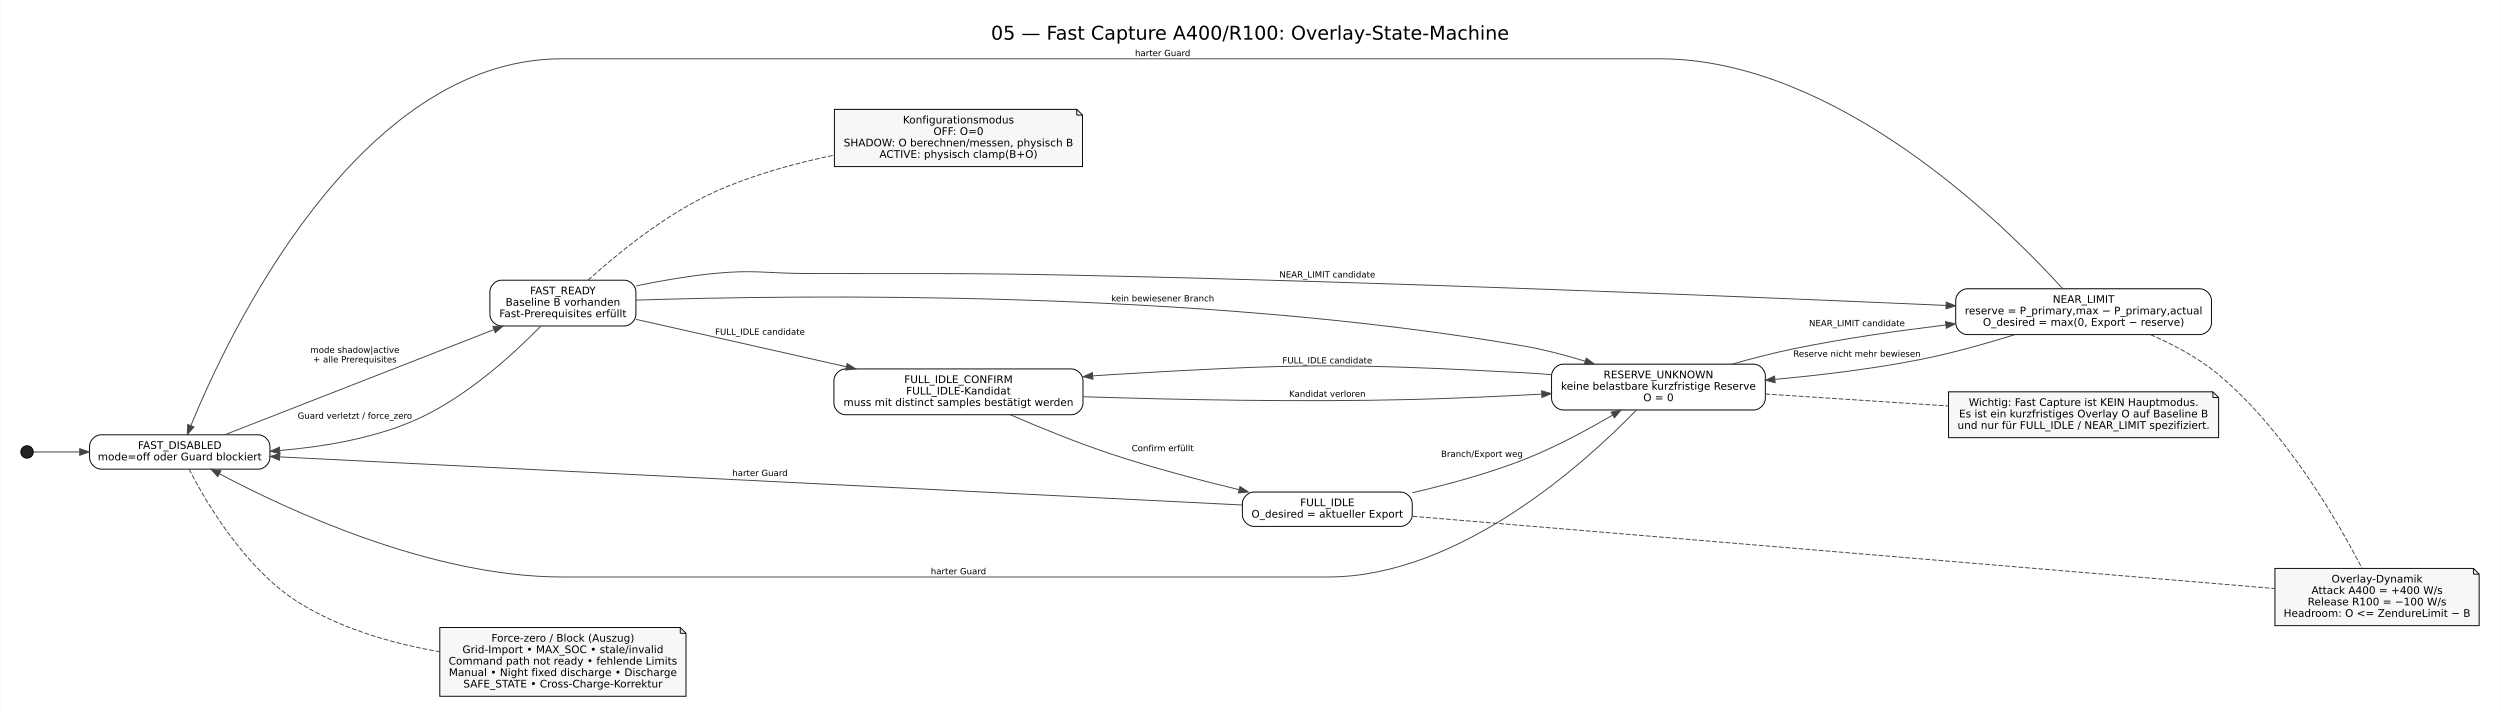
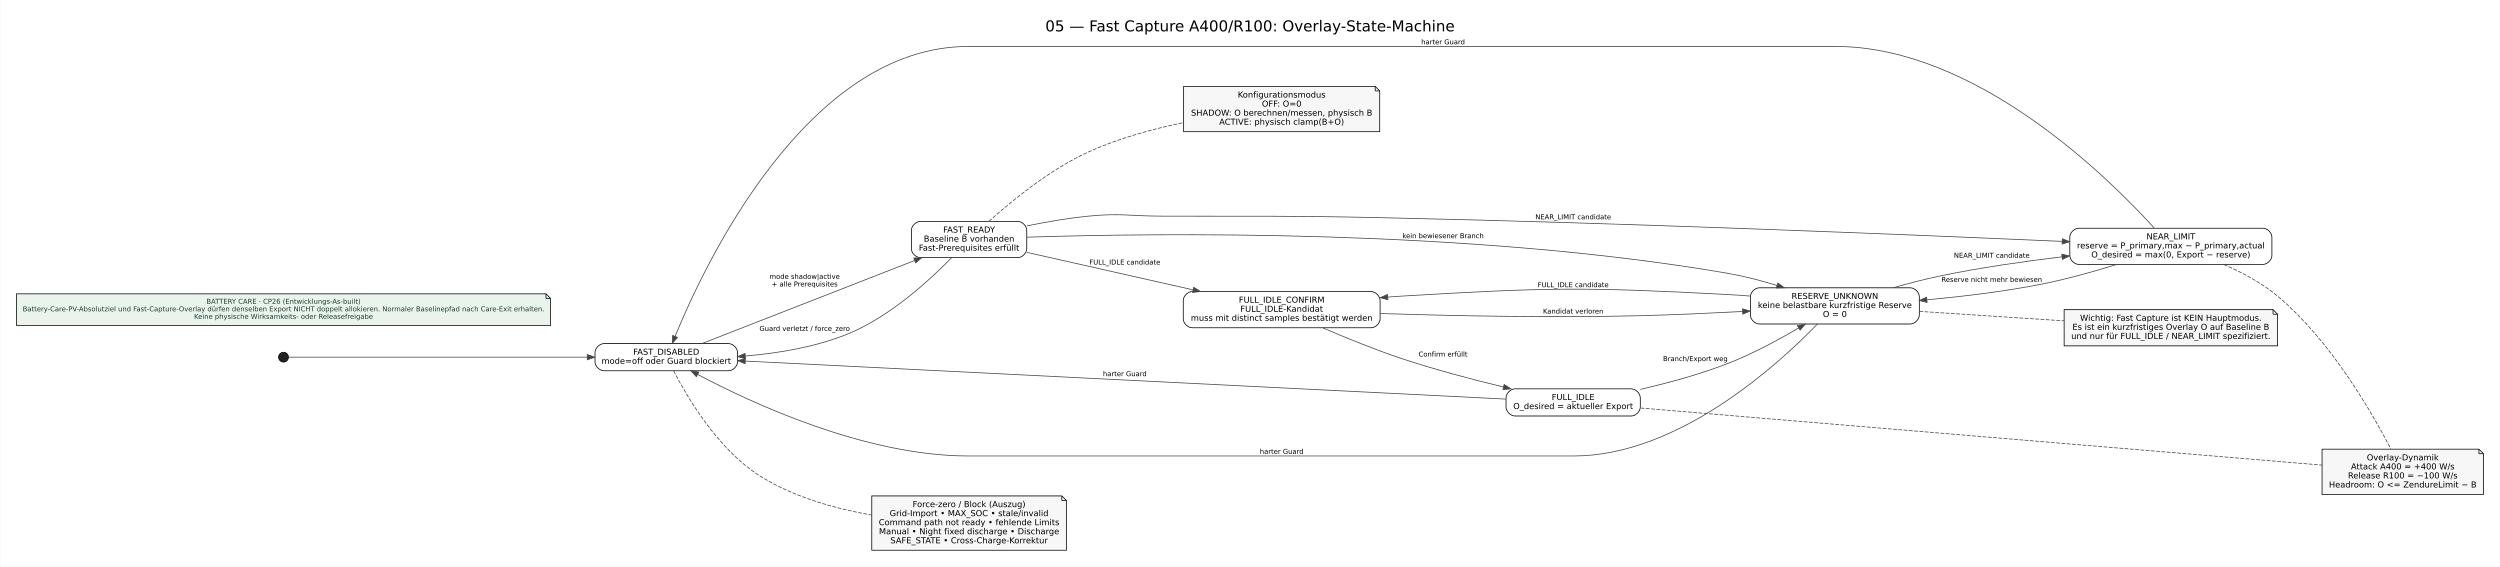
- <svg xmlns="http://www.w3.org/2000/svg" width="2619pt" height="751pt" viewBox="0.00 0.00 2619.20 751.20">
+ <svg xmlns="http://www.w3.org/2000/svg" width="3314pt" height="751pt" viewBox="0.00 0.00 3314.20 751.20">
  <g id="graph0" class="graph" transform="scale(1 1) rotate(0) translate(21.6 729.6)">
-     <polygon fill="white" stroke="transparent" points="-21.6,21.6 -21.6,-729.6 2597.6,-729.6 2597.6,21.6 -21.6,21.6" />
-     <text text-anchor="middle" x="1288" y="-688" font-family="DejaVu Sans" font-size="20.00">05 — Fast Capture A400/R100: Overlay-State-Machine</text>
+     <polygon fill="white" stroke="transparent" points="-21.6,21.6 -21.6,-729.6 3292.6,-729.6 3292.6,21.6 -21.6,21.6" />
+     <text text-anchor="middle" x="1635.5" y="-688" font-family="DejaVu Sans" font-size="20.00">05 — Fast Capture A400/R100: Overlay-State-Machine</text>
    <g id="node1" class="node">
-       <ellipse fill="#222222" stroke="black" cx="6.5" cy="-256" rx="6.5" ry="6.5" />
+       <ellipse fill="#222222" stroke="black" cx="354" cy="-256" rx="6.5" ry="6.5" />
    </g>
    <g id="node2" class="node">
-       <path fill="white" stroke="black" d="M249,-274C249,-274 84,-274 84,-274 78,-274 72,-268 72,-262 72,-262 72,-250 72,-250 72,-244 78,-238 84,-238 84,-238 249,-238 249,-238 255,-238 261,-244 261,-250 261,-250 261,-262 261,-262 261,-268 255,-274 249,-274" />
-       <text text-anchor="middle" x="166.5" y="-259.2" font-family="DejaVu Sans" font-size="11.00">FAST_DISABLED</text>
-       <text text-anchor="middle" x="166.5" y="-247.2" font-family="DejaVu Sans" font-size="11.00">mode=off oder Guard blockiert</text>
+       <path fill="white" stroke="black" d="M944,-274C944,-274 779,-274 779,-274 773,-274 767,-268 767,-262 767,-262 767,-250 767,-250 767,-244 773,-238 779,-238 779,-238 944,-238 944,-238 950,-238 956,-244 956,-250 956,-250 956,-262 956,-262 956,-268 950,-274 944,-274" />
+       <text text-anchor="middle" x="861.5" y="-259.2" font-family="DejaVu Sans" font-size="11.00">FAST_DISABLED</text>
+       <text text-anchor="middle" x="861.5" y="-247.2" font-family="DejaVu Sans" font-size="11.00">mode=off oder Guard blockiert</text>
    </g>
    <g id="edge1" class="edge">
-       <path fill="none" stroke="#444444" d="M13.12,-256C22,-256 40.42,-256 61.5,-256" />
-       <polygon fill="#444444" stroke="#444444" points="61.68,-259.5 71.68,-256 61.68,-252.5 61.68,-259.5" />
+       <path fill="none" stroke="#444444" d="M360.68,-256C398.92,-256 621.5,-256 756.41,-256" />
+       <polygon fill="#444444" stroke="#444444" points="756.77,-259.5 766.77,-256 756.77,-252.5 756.77,-259.5" />
    </g>
    <g id="node3" class="node">
-       <path fill="white" stroke="black" d="M632.5,-436C632.5,-436 503.5,-436 503.5,-436 497.5,-436 491.5,-430 491.5,-424 491.5,-424 491.5,-400 491.5,-400 491.5,-394 497.5,-388 503.5,-388 503.5,-388 632.5,-388 632.5,-388 638.5,-388 644.5,-394 644.5,-400 644.5,-400 644.5,-424 644.5,-424 644.5,-430 638.5,-436 632.5,-436" />
-       <text text-anchor="middle" x="568" y="-421.2" font-family="DejaVu Sans" font-size="11.00">FAST_READY</text>
-       <text text-anchor="middle" x="568" y="-409.2" font-family="DejaVu Sans" font-size="11.00">Baseline B vorhanden</text>
-       <text text-anchor="middle" x="568" y="-397.2" font-family="DejaVu Sans" font-size="11.00">Fast-Prerequisites erfüllt</text>
+       <path fill="white" stroke="black" d="M1327.5,-436C1327.5,-436 1198.5,-436 1198.5,-436 1192.5,-436 1186.5,-430 1186.5,-424 1186.5,-424 1186.5,-400 1186.5,-400 1186.5,-394 1192.5,-388 1198.5,-388 1198.5,-388 1327.5,-388 1327.5,-388 1333.5,-388 1339.5,-394 1339.5,-400 1339.5,-400 1339.5,-424 1339.5,-424 1339.5,-430 1333.5,-436 1327.5,-436" />
+       <text text-anchor="middle" x="1263" y="-421.2" font-family="DejaVu Sans" font-size="11.00">FAST_READY</text>
+       <text text-anchor="middle" x="1263" y="-409.2" font-family="DejaVu Sans" font-size="11.00">Baseline B vorhanden</text>
+       <text text-anchor="middle" x="1263" y="-397.2" font-family="DejaVu Sans" font-size="11.00">Fast-Prerequisites erfüllt</text>
    </g>
    <g id="edge2" class="edge">
-       <path fill="none" stroke="#444444" d="M213.72,-274.05C282.9,-301.06 413.94,-352.23 495.52,-384.09" />
-       <polygon fill="#444444" stroke="#444444" points="494.62,-387.5 505.21,-387.87 497.17,-380.98 494.62,-387.5" />
-       <text text-anchor="middle" x="350" y="-359.8" font-family="DejaVu Sans" font-size="9.00">mode shadow|active</text>
-       <text text-anchor="middle" x="350" y="-349.8" font-family="DejaVu Sans" font-size="9.00">+ alle Prerequisites</text>
+       <path fill="none" stroke="#444444" d="M908.72,-274.05C977.9,-301.06 1108.94,-352.23 1190.52,-384.09" />
+       <polygon fill="#444444" stroke="#444444" points="1189.62,-387.5 1200.21,-387.87 1192.17,-380.98 1189.62,-387.5" />
+       <text text-anchor="middle" x="1045" y="-359.8" font-family="DejaVu Sans" font-size="9.00">mode shadow|active</text>
+       <text text-anchor="middle" x="1045" y="-349.8" font-family="DejaVu Sans" font-size="9.00">+ alle Prerequisites</text>
    </g>
    <g id="node10" class="node">
-       <polygon fill="#f7f7f7" stroke="black" points="691,-72 439,-72 439,0 697,0 697,-66 691,-72" />
-       <polyline fill="none" stroke="black" points="691,-72 691,-66 " />
-       <polyline fill="none" stroke="black" points="697,-66 691,-66 " />
-       <text text-anchor="middle" x="568" y="-57.2" font-family="DejaVu Sans" font-size="11.00">Force-zero / Block (Auszug)</text>
-       <text text-anchor="middle" x="568" y="-45.2" font-family="DejaVu Sans" font-size="11.00">Grid-Import • MAX_SOC • stale/invalid</text>
-       <text text-anchor="middle" x="568" y="-33.2" font-family="DejaVu Sans" font-size="11.00">Command path not ready • fehlende Limits</text>
-       <text text-anchor="middle" x="568" y="-21.2" font-family="DejaVu Sans" font-size="11.00">Manual • Night fixed discharge • Discharge</text>
-       <text text-anchor="middle" x="568" y="-9.2" font-family="DejaVu Sans" font-size="11.00">SAFE_STATE • Cross-Charge-Korrektur</text>
+       <polygon fill="#f7f7f7" stroke="black" points="1386,-72 1134,-72 1134,0 1392,0 1392,-66 1386,-72" />
+       <polyline fill="none" stroke="black" points="1386,-72 1386,-66 " />
+       <polyline fill="none" stroke="black" points="1392,-66 1386,-66 " />
+       <text text-anchor="middle" x="1263" y="-57.2" font-family="DejaVu Sans" font-size="11.00">Force-zero / Block (Auszug)</text>
+       <text text-anchor="middle" x="1263" y="-45.2" font-family="DejaVu Sans" font-size="11.00">Grid-Import • MAX_SOC • stale/invalid</text>
+       <text text-anchor="middle" x="1263" y="-33.2" font-family="DejaVu Sans" font-size="11.00">Command path not ready • fehlende Limits</text>
+       <text text-anchor="middle" x="1263" y="-21.2" font-family="DejaVu Sans" font-size="11.00">Manual • Night fixed discharge • Discharge</text>
+       <text text-anchor="middle" x="1263" y="-9.2" font-family="DejaVu Sans" font-size="11.00">SAFE_STATE • Cross-Charge-Korrektur</text>
    </g>
    <g id="edge19" class="edge">
-       <path fill="none" stroke="#444444" stroke-dasharray="5,2" d="M176.27,-237.88C193.29,-204.74 234.12,-134.5 290,-99 334.23,-70.9 389.46,-55.28 438.94,-46.61" />
+       <path fill="none" stroke="#444444" stroke-dasharray="5,2" d="M871.27,-237.88C888.29,-204.74 929.12,-134.5 985,-99 1029.23,-70.9 1084.46,-55.28 1133.94,-46.61" />
    </g>
    <g id="edge12" class="edge">
-       <path fill="none" stroke="#444444" d="M544.91,-387.97C516.68,-358.96 464.87,-311.19 410,-288 366.73,-269.71 315.56,-261.25 271.41,-257.55" />
-       <polygon fill="#444444" stroke="#444444" points="271.47,-254.04 261.23,-256.76 270.94,-261.02 271.47,-254.04" />
-       <text text-anchor="middle" x="350" y="-290.8" font-family="DejaVu Sans" font-size="9.00">Guard verletzt / force_zero</text>
+       <path fill="none" stroke="#444444" d="M1239.91,-387.97C1211.68,-358.96 1159.87,-311.19 1105,-288 1061.73,-269.71 1010.56,-261.25 966.41,-257.55" />
+       <polygon fill="#444444" stroke="#444444" points="966.47,-254.04 956.23,-256.76 965.94,-261.02 966.47,-254.04" />
+       <text text-anchor="middle" x="1045" y="-290.8" font-family="DejaVu Sans" font-size="9.00">Guard verletzt / force_zero</text>
    </g>
    <g id="node4" class="node">
-       <path fill="white" stroke="black" d="M1101,-343C1101,-343 864,-343 864,-343 858,-343 852,-337 852,-331 852,-331 852,-307 852,-307 852,-301 858,-295 864,-295 864,-295 1101,-295 1101,-295 1107,-295 1113,-301 1113,-307 1113,-307 1113,-331 1113,-331 1113,-337 1107,-343 1101,-343" />
-       <text text-anchor="middle" x="982.5" y="-328.2" font-family="DejaVu Sans" font-size="11.00">FULL_IDLE_CONFIRM</text>
-       <text text-anchor="middle" x="982.5" y="-316.2" font-family="DejaVu Sans" font-size="11.00">FULL_IDLE-Kandidat</text>
-       <text text-anchor="middle" x="982.5" y="-304.2" font-family="DejaVu Sans" font-size="11.00">muss mit distinct samples bestätigt werden</text>
+       <path fill="white" stroke="black" d="M1796,-343C1796,-343 1559,-343 1559,-343 1553,-343 1547,-337 1547,-331 1547,-331 1547,-307 1547,-307 1547,-301 1553,-295 1559,-295 1559,-295 1796,-295 1796,-295 1802,-295 1808,-301 1808,-307 1808,-307 1808,-331 1808,-331 1808,-337 1802,-343 1796,-343" />
+       <text text-anchor="middle" x="1677.5" y="-328.2" font-family="DejaVu Sans" font-size="11.00">FULL_IDLE_CONFIRM</text>
+       <text text-anchor="middle" x="1677.5" y="-316.2" font-family="DejaVu Sans" font-size="11.00">FULL_IDLE-Kandidat</text>
+       <text text-anchor="middle" x="1677.5" y="-304.2" font-family="DejaVu Sans" font-size="11.00">muss mit distinct samples bestätigt werden</text>
    </g>
    <g id="edge3" class="edge">
-       <path fill="none" stroke="#444444" d="M644.66,-394.94C706.3,-381.04 794.39,-361.19 865.02,-345.26" />
-       <polygon fill="#444444" stroke="#444444" points="865.88,-348.66 874.86,-343.04 864.34,-341.83 865.88,-348.66" />
-       <text text-anchor="middle" x="774.5" y="-378.8" font-family="DejaVu Sans" font-size="9.00">FULL_IDLE candidate</text>
+       <path fill="none" stroke="#444444" d="M1339.66,-394.94C1401.3,-381.04 1489.39,-361.19 1560.02,-345.26" />
+       <polygon fill="#444444" stroke="#444444" points="1560.88,-348.66 1569.86,-343.04 1559.34,-341.83 1560.88,-348.66" />
+       <text text-anchor="middle" x="1469.5" y="-378.8" font-family="DejaVu Sans" font-size="9.00">FULL_IDLE candidate</text>
    </g>
    <g id="node6" class="node">
-       <path fill="white" stroke="black" d="M2283.5,-427C2283.5,-427 2039.5,-427 2039.5,-427 2033.5,-427 2027.5,-421 2027.5,-415 2027.5,-415 2027.5,-391 2027.5,-391 2027.5,-385 2033.5,-379 2039.5,-379 2039.5,-379 2283.5,-379 2283.5,-379 2289.5,-379 2295.5,-385 2295.5,-391 2295.5,-391 2295.5,-415 2295.5,-415 2295.5,-421 2289.5,-427 2283.5,-427" />
-       <text text-anchor="middle" x="2161.5" y="-412.2" font-family="DejaVu Sans" font-size="11.00">NEAR_LIMIT</text>
-       <text text-anchor="middle" x="2161.5" y="-400.2" font-family="DejaVu Sans" font-size="11.00">reserve = P_primary,max − P_primary,actual</text>
-       <text text-anchor="middle" x="2161.5" y="-388.2" font-family="DejaVu Sans" font-size="11.00">O_desired = max(0, Export − reserve)</text>
+       <path fill="white" stroke="black" d="M2978.5,-427C2978.5,-427 2734.5,-427 2734.5,-427 2728.5,-427 2722.5,-421 2722.5,-415 2722.5,-415 2722.5,-391 2722.5,-391 2722.5,-385 2728.5,-379 2734.5,-379 2734.5,-379 2978.5,-379 2978.5,-379 2984.5,-379 2990.5,-385 2990.5,-391 2990.5,-391 2990.5,-415 2990.5,-415 2990.5,-421 2984.5,-427 2978.5,-427" />
+       <text text-anchor="middle" x="2856.5" y="-412.2" font-family="DejaVu Sans" font-size="11.00">NEAR_LIMIT</text>
+       <text text-anchor="middle" x="2856.5" y="-400.2" font-family="DejaVu Sans" font-size="11.00">reserve = P_primary,max − P_primary,actual</text>
+       <text text-anchor="middle" x="2856.5" y="-388.2" font-family="DejaVu Sans" font-size="11.00">O_desired = max(0, Export − reserve)</text>
    </g>
    <g id="edge6" class="edge">
-       <path fill="none" stroke="#444444" d="M644.82,-430.07C670.44,-435.34 699.32,-440.39 726,-443 768.91,-447.2 779.89,-443.15 823,-443 951.89,-442.56 984.14,-443.78 1113,-441 1436.39,-434.02 1815.7,-418.41 2017.37,-409.52" />
-       <polygon fill="#444444" stroke="#444444" points="2017.59,-413.02 2027.43,-409.08 2017.28,-406.02 2017.59,-413.02" />
-       <text text-anchor="middle" x="1369" y="-438.8" font-family="DejaVu Sans" font-size="9.00">NEAR_LIMIT candidate</text>
+       <path fill="none" stroke="#444444" d="M1339.82,-430.07C1365.44,-435.34 1394.32,-440.39 1421,-443 1463.91,-447.2 1474.89,-443.15 1518,-443 1646.89,-442.56 1679.14,-443.78 1808,-441 2131.39,-434.02 2510.7,-418.41 2712.37,-409.52" />
+       <polygon fill="#444444" stroke="#444444" points="2712.59,-413.02 2722.43,-409.08 2712.28,-406.02 2712.59,-413.02" />
+       <text text-anchor="middle" x="2064" y="-438.8" font-family="DejaVu Sans" font-size="9.00">NEAR_LIMIT candidate</text>
    </g>
    <g id="node7" class="node">
-       <path fill="white" stroke="black" d="M1816,-348C1816,-348 1616,-348 1616,-348 1610,-348 1604,-342 1604,-336 1604,-336 1604,-312 1604,-312 1604,-306 1610,-300 1616,-300 1616,-300 1816,-300 1816,-300 1822,-300 1828,-306 1828,-312 1828,-312 1828,-336 1828,-336 1828,-342 1822,-348 1816,-348" />
-       <text text-anchor="middle" x="1716" y="-333.2" font-family="DejaVu Sans" font-size="11.00">RESERVE_UNKNOWN</text>
-       <text text-anchor="middle" x="1716" y="-321.2" font-family="DejaVu Sans" font-size="11.00">keine belastbare kurzfristige Reserve</text>
-       <text text-anchor="middle" x="1716" y="-309.2" font-family="DejaVu Sans" font-size="11.00">O = 0</text>
+       <path fill="white" stroke="black" d="M2511,-348C2511,-348 2311,-348 2311,-348 2305,-348 2299,-342 2299,-336 2299,-336 2299,-312 2299,-312 2299,-306 2305,-300 2311,-300 2311,-300 2511,-300 2511,-300 2517,-300 2523,-306 2523,-312 2523,-312 2523,-336 2523,-336 2523,-342 2517,-348 2511,-348" />
+       <text text-anchor="middle" x="2411" y="-333.2" font-family="DejaVu Sans" font-size="11.00">RESERVE_UNKNOWN</text>
+       <text text-anchor="middle" x="2411" y="-321.2" font-family="DejaVu Sans" font-size="11.00">keine belastbare kurzfristige Reserve</text>
+       <text text-anchor="middle" x="2411" y="-309.2" font-family="DejaVu Sans" font-size="11.00">O = 0</text>
    </g>
    <g id="edge7" class="edge">
-       <path fill="none" stroke="#444444" d="M644.79,-415.1C813.4,-420.59 1231.76,-426.4 1575,-367 1596.2,-363.33 1618.67,-357.39 1639.27,-351.08" />
-       <polygon fill="#444444" stroke="#444444" points="1640.4,-354.39 1648.9,-348.06 1638.31,-347.72 1640.4,-354.39" />
-       <text text-anchor="middle" x="1196.5" y="-413.8" font-family="DejaVu Sans" font-size="9.00">kein bewiesener Branch</text>
+       <path fill="none" stroke="#444444" d="M1339.79,-415.1C1508.4,-420.59 1926.76,-426.4 2270,-367 2291.2,-363.33 2313.67,-357.39 2334.27,-351.08" />
+       <polygon fill="#444444" stroke="#444444" points="2335.4,-354.39 2343.9,-348.06 2333.31,-347.72 2335.4,-354.39" />
+       <text text-anchor="middle" x="1891.5" y="-413.8" font-family="DejaVu Sans" font-size="9.00">kein bewiesener Branch</text>
    </g>
    <g id="node9" class="node">
-       <polygon fill="#f7f7f7" stroke="black" points="1106.5,-615 852.5,-615 852.5,-555 1112.5,-555 1112.5,-609 1106.5,-615" />
-       <polyline fill="none" stroke="black" points="1106.5,-615 1106.5,-609 " />
-       <polyline fill="none" stroke="black" points="1112.5,-609 1106.5,-609 " />
-       <text text-anchor="middle" x="982.5" y="-600.2" font-family="DejaVu Sans" font-size="11.00">Konfigurationsmodus</text>
-       <text text-anchor="middle" x="982.5" y="-588.2" font-family="DejaVu Sans" font-size="11.00">OFF: O=0</text>
-       <text text-anchor="middle" x="982.5" y="-576.2" font-family="DejaVu Sans" font-size="11.00">SHADOW: O berechnen/messen, physisch B</text>
-       <text text-anchor="middle" x="982.5" y="-564.2" font-family="DejaVu Sans" font-size="11.00">ACTIVE: physisch clamp(B+O)</text>
+       <polygon fill="#f7f7f7" stroke="black" points="1801.5,-615 1547.5,-615 1547.5,-555 1807.5,-555 1807.5,-609 1801.5,-615" />
+       <polyline fill="none" stroke="black" points="1801.5,-615 1801.5,-609 " />
+       <polyline fill="none" stroke="black" points="1807.5,-609 1801.5,-609 " />
+       <text text-anchor="middle" x="1677.5" y="-600.2" font-family="DejaVu Sans" font-size="11.00">Konfigurationsmodus</text>
+       <text text-anchor="middle" x="1677.5" y="-588.2" font-family="DejaVu Sans" font-size="11.00">OFF: O=0</text>
+       <text text-anchor="middle" x="1677.5" y="-576.2" font-family="DejaVu Sans" font-size="11.00">SHADOW: O berechnen/messen, physisch B</text>
+       <text text-anchor="middle" x="1677.5" y="-564.2" font-family="DejaVu Sans" font-size="11.00">ACTIVE: physisch clamp(B+O)</text>
    </g>
    <g id="edge18" class="edge">
-       <path fill="none" stroke="#444444" stroke-dasharray="5,2" d="M594.33,-436.04C623.69,-462.56 674.66,-504.58 726,-528 765.39,-545.96 810.83,-558.45 852.38,-567.05" />
+       <path fill="none" stroke="#444444" stroke-dasharray="5,2" d="M1289.33,-436.04C1318.69,-462.56 1369.66,-504.58 1421,-528 1460.39,-545.96 1505.83,-558.45 1547.38,-567.05" />
    </g>
    <g id="node5" class="node">
-       <path fill="white" stroke="black" d="M1446,-214C1446,-214 1292,-214 1292,-214 1286,-214 1280,-208 1280,-202 1280,-202 1280,-190 1280,-190 1280,-184 1286,-178 1292,-178 1292,-178 1446,-178 1446,-178 1452,-178 1458,-184 1458,-190 1458,-190 1458,-202 1458,-202 1458,-208 1452,-214 1446,-214" />
-       <text text-anchor="middle" x="1369" y="-199.2" font-family="DejaVu Sans" font-size="11.00">FULL_IDLE</text>
-       <text text-anchor="middle" x="1369" y="-187.2" font-family="DejaVu Sans" font-size="11.00">O_desired = aktueller Export</text>
+       <path fill="white" stroke="black" d="M2141,-214C2141,-214 1987,-214 1987,-214 1981,-214 1975,-208 1975,-202 1975,-202 1975,-190 1975,-190 1975,-184 1981,-178 1987,-178 1987,-178 2141,-178 2141,-178 2147,-178 2153,-184 2153,-190 2153,-190 2153,-202 2153,-202 2153,-208 2147,-214 2141,-214" />
+       <text text-anchor="middle" x="2064" y="-199.2" font-family="DejaVu Sans" font-size="11.00">FULL_IDLE</text>
+       <text text-anchor="middle" x="2064" y="-187.2" font-family="DejaVu Sans" font-size="11.00">O_desired = aktueller Export</text>
    </g>
    <g id="edge4" class="edge">
-       <path fill="none" stroke="#444444" d="M1037.09,-294.86C1067.48,-281.73 1106.43,-265.8 1142,-254 1185.69,-239.51 1235.13,-226.46 1276.6,-216.42" />
-       <polygon fill="#444444" stroke="#444444" points="1277.5,-219.8 1286.41,-214.06 1275.87,-212.99 1277.5,-219.8" />
-       <text text-anchor="middle" x="1196.5" y="-256.8" font-family="DejaVu Sans" font-size="9.00">Confirm erfüllt</text>
+       <path fill="none" stroke="#444444" d="M1732.09,-294.86C1762.48,-281.73 1801.43,-265.8 1837,-254 1880.69,-239.51 1930.13,-226.46 1971.6,-216.42" />
+       <polygon fill="#444444" stroke="#444444" points="1972.5,-219.8 1981.41,-214.06 1970.87,-212.99 1972.5,-219.8" />
+       <text text-anchor="middle" x="1891.5" y="-256.8" font-family="DejaVu Sans" font-size="9.00">Confirm erfüllt</text>
    </g>
    <g id="edge5" class="edge">
-       <path fill="none" stroke="#444444" d="M1113.16,-313.87C1208.55,-310.81 1341.35,-308.05 1458,-311 1502.24,-312.12 1550.72,-314.32 1593.54,-316.59" />
-       <polygon fill="#444444" stroke="#444444" points="1593.55,-320.1 1603.73,-317.14 1593.93,-313.11 1593.55,-320.1" />
-       <text text-anchor="middle" x="1369" y="-313.8" font-family="DejaVu Sans" font-size="9.00">Kandidat verloren</text>
+       <path fill="none" stroke="#444444" d="M1808.16,-313.87C1903.55,-310.81 2036.35,-308.05 2153,-311 2197.24,-312.12 2245.72,-314.32 2288.54,-316.59" />
+       <polygon fill="#444444" stroke="#444444" points="2288.55,-320.1 2298.73,-317.14 2288.93,-313.11 2288.55,-320.1" />
+       <text text-anchor="middle" x="2064" y="-313.8" font-family="DejaVu Sans" font-size="9.00">Kandidat verloren</text>
    </g>
    <g id="edge13" class="edge">
-       <path fill="none" stroke="#444444" d="M1279.86,-200.41C1062.91,-211.25 503.87,-239.19 271.35,-250.81" />
-       <polygon fill="#444444" stroke="#444444" points="271.01,-247.32 261.2,-251.32 271.36,-254.31 271.01,-247.32" />
-       <text text-anchor="middle" x="774.5" y="-230.8" font-family="DejaVu Sans" font-size="9.00">harter Guard</text>
+       <path fill="none" stroke="#444444" d="M1974.86,-200.41C1757.91,-211.25 1198.87,-239.19 966.35,-250.81" />
+       <polygon fill="#444444" stroke="#444444" points="966.01,-247.32 956.2,-251.32 966.36,-254.31 966.01,-247.32" />
+       <text text-anchor="middle" x="1469.5" y="-230.8" font-family="DejaVu Sans" font-size="9.00">harter Guard</text>
    </g>
    <g id="edge8" class="edge">
-       <path fill="none" stroke="#444444" d="M1458.03,-213.27C1494.84,-221.78 1537.64,-233.39 1575,-248 1607.28,-260.63 1641.51,-279.11 1668.04,-294.68" />
-       <polygon fill="#444444" stroke="#444444" points="1666.34,-297.74 1676.73,-299.84 1669.92,-291.73 1666.34,-297.74" />
-       <text text-anchor="middle" x="1531" y="-250.8" font-family="DejaVu Sans" font-size="9.00">Branch/Export weg</text>
+       <path fill="none" stroke="#444444" d="M2153.03,-213.27C2189.84,-221.78 2232.64,-233.39 2270,-248 2302.28,-260.63 2336.51,-279.11 2363.04,-294.68" />
+       <polygon fill="#444444" stroke="#444444" points="2361.34,-297.74 2371.73,-299.84 2364.92,-291.73 2361.34,-297.74" />
+       <text text-anchor="middle" x="2226" y="-250.8" font-family="DejaVu Sans" font-size="9.00">Branch/Export weg</text>
    </g>
    <g id="node8" class="node">
-       <polygon fill="#f7f7f7" stroke="black" points="2570,-134 2362,-134 2362,-74 2576,-74 2576,-128 2570,-134" />
-       <polyline fill="none" stroke="black" points="2570,-134 2570,-128 " />
-       <polyline fill="none" stroke="black" points="2576,-128 2570,-128 " />
-       <text text-anchor="middle" x="2469" y="-119.2" font-family="DejaVu Sans" font-size="11.00">Overlay-Dynamik</text>
-       <text text-anchor="middle" x="2469" y="-107.2" font-family="DejaVu Sans" font-size="11.00">Attack A400 = +400 W/s</text>
-       <text text-anchor="middle" x="2469" y="-95.2" font-family="DejaVu Sans" font-size="11.00">Release R100 = −100 W/s</text>
-       <text text-anchor="middle" x="2469" y="-83.2" font-family="DejaVu Sans" font-size="11.00">Headroom: O &lt;= ZendureLimit − B</text>
+       <polygon fill="#f7f7f7" stroke="black" points="3265,-134 3057,-134 3057,-74 3271,-74 3271,-128 3265,-134" />
+       <polyline fill="none" stroke="black" points="3265,-134 3265,-128 " />
+       <polyline fill="none" stroke="black" points="3271,-128 3265,-128 " />
+       <text text-anchor="middle" x="3164" y="-119.2" font-family="DejaVu Sans" font-size="11.00">Overlay-Dynamik</text>
+       <text text-anchor="middle" x="3164" y="-107.2" font-family="DejaVu Sans" font-size="11.00">Attack A400 = +400 W/s</text>
+       <text text-anchor="middle" x="3164" y="-95.2" font-family="DejaVu Sans" font-size="11.00">Release R100 = −100 W/s</text>
+       <text text-anchor="middle" x="3164" y="-83.2" font-family="DejaVu Sans" font-size="11.00">Headroom: O &lt;= ZendureLimit − B</text>
    </g>
    <g id="edge16" class="edge">
-       <path fill="none" stroke="#444444" stroke-dasharray="5,2" d="M1458.46,-188.59C1658.65,-171.81 2145.75,-131 2361.8,-112.9" />
+       <path fill="none" stroke="#444444" stroke-dasharray="5,2" d="M2153.46,-188.59C2353.65,-171.81 2840.75,-131 3056.8,-112.9" />
    </g>
    <g id="edge14" class="edge">
-       <path fill="none" stroke="#444444" d="M2139.25,-427.46C2079.74,-493.06 1903.56,-668 1717,-668 567,-668 567,-668 567,-668 352.37,-668 216.07,-376.25 178.25,-283.77" />
-       <polygon fill="#444444" stroke="#444444" points="181.39,-282.21 174.41,-274.23 174.9,-284.82 181.39,-282.21" />
-       <text text-anchor="middle" x="1196.5" y="-670.8" font-family="DejaVu Sans" font-size="9.00">harter Guard</text>
+       <path fill="none" stroke="#444444" d="M2834.25,-427.46C2774.74,-493.06 2598.56,-668 2412,-668 1262,-668 1262,-668 1262,-668 1047.37,-668 911.07,-376.25 873.25,-283.77" />
+       <polygon fill="#444444" stroke="#444444" points="876.39,-282.21 869.41,-274.23 869.9,-284.82 876.39,-282.21" />
+       <text text-anchor="middle" x="1891.5" y="-670.8" font-family="DejaVu Sans" font-size="9.00">harter Guard</text>
    </g>
    <g id="edge9" class="edge">
-       <path fill="none" stroke="#444444" d="M2089.46,-378.92C2059.4,-369.55 2023.8,-359.52 1991,-353 1941.39,-343.14 1886.03,-336.48 1838.12,-332.06" />
-       <polygon fill="#444444" stroke="#444444" points="1838.29,-328.56 1828.01,-331.15 1837.66,-335.53 1838.29,-328.56" />
-       <text text-anchor="middle" x="1924" y="-355.8" font-family="DejaVu Sans" font-size="9.00">Reserve nicht mehr bewiesen</text>
+       <path fill="none" stroke="#444444" d="M2784.46,-378.92C2754.4,-369.55 2718.8,-359.52 2686,-353 2636.39,-343.14 2581.03,-336.48 2533.12,-332.06" />
+       <polygon fill="#444444" stroke="#444444" points="2533.29,-328.56 2523.01,-331.15 2532.66,-335.53 2533.29,-328.56" />
+       <text text-anchor="middle" x="2619" y="-355.8" font-family="DejaVu Sans" font-size="9.00">Reserve nicht mehr bewiesen</text>
    </g>
    <g id="edge17" class="edge">
-       <path fill="none" stroke="#444444" stroke-dasharray="5,2" d="M2231.69,-378.93C2255.85,-368.43 2282.13,-354.47 2303,-337 2373.32,-278.14 2428.17,-182.67 2453.19,-134.24" />
+       <path fill="none" stroke="#444444" stroke-dasharray="5,2" d="M2926.69,-378.93C2950.85,-368.43 2977.13,-354.47 2998,-337 3068.32,-278.14 3123.17,-182.67 3148.19,-134.24" />
    </g>
    <g id="edge15" class="edge">
-       <path fill="none" stroke="#444444" d="M1692.93,-300C1641.74,-247.07 1508.64,-125 1370,-125 567,-125 567,-125 567,-125 429.91,-125 278.94,-195.51 208.25,-233.07" />
-       <polygon fill="#444444" stroke="#444444" points="206.37,-230.11 199.22,-237.92 209.69,-236.27 206.37,-230.11" />
-       <text text-anchor="middle" x="982.5" y="-127.8" font-family="DejaVu Sans" font-size="9.00">harter Guard</text>
+       <path fill="none" stroke="#444444" d="M2387.93,-300C2336.74,-247.07 2203.64,-125 2065,-125 1262,-125 1262,-125 1262,-125 1124.91,-125 973.94,-195.51 903.25,-233.07" />
+       <polygon fill="#444444" stroke="#444444" points="901.37,-230.11 894.22,-237.92 904.69,-236.27 901.37,-230.11" />
+       <text text-anchor="middle" x="1677.5" y="-127.8" font-family="DejaVu Sans" font-size="9.00">harter Guard</text>
    </g>
    <g id="edge10" class="edge">
-       <path fill="none" stroke="#444444" d="M1603.9,-337C1594.14,-337.81 1584.4,-338.5 1575,-339 1382.83,-349.27 1334.11,-348.43 1142,-337 1135.83,-336.63 1129.53,-336.19 1123.18,-335.7" />
-       <polygon fill="#444444" stroke="#444444" points="1123.4,-332.2 1113.15,-334.87 1122.83,-339.18 1123.4,-332.2" />
-       <text text-anchor="middle" x="1369" y="-348.8" font-family="DejaVu Sans" font-size="9.00">FULL_IDLE candidate</text>
+       <path fill="none" stroke="#444444" d="M2298.9,-337C2289.14,-337.81 2279.4,-338.5 2270,-339 2077.83,-349.27 2029.11,-348.43 1837,-337 1830.83,-336.63 1824.53,-336.19 1818.18,-335.7" />
+       <polygon fill="#444444" stroke="#444444" points="1818.4,-332.2 1808.15,-334.87 1817.83,-339.18 1818.4,-332.2" />
+       <text text-anchor="middle" x="2064" y="-348.8" font-family="DejaVu Sans" font-size="9.00">FULL_IDLE candidate</text>
    </g>
    <g id="edge11" class="edge">
-       <path fill="none" stroke="#444444" d="M1793.14,-348C1813.72,-353.87 1836.08,-359.69 1857,-364 1908.83,-374.67 1966.27,-382.94 2017.12,-389.07" />
-       <polygon fill="#444444" stroke="#444444" points="2016.85,-392.56 2027.2,-390.26 2017.68,-385.61 2016.85,-392.56" />
-       <text text-anchor="middle" x="1924" y="-387.8" font-family="DejaVu Sans" font-size="9.00">NEAR_LIMIT candidate</text>
+       <path fill="none" stroke="#444444" d="M2488.14,-348C2508.72,-353.87 2531.08,-359.69 2552,-364 2603.83,-374.67 2661.27,-382.94 2712.12,-389.07" />
+       <polygon fill="#444444" stroke="#444444" points="2711.85,-392.56 2722.2,-390.26 2712.68,-385.61 2711.85,-392.56" />
+       <text text-anchor="middle" x="2619" y="-387.8" font-family="DejaVu Sans" font-size="9.00">NEAR_LIMIT candidate</text>
    </g>
    <g id="node11" class="node">
-       <polygon fill="#f7f7f7" stroke="black" points="2297,-319 2020,-319 2020,-271 2303,-271 2303,-313 2297,-319" />
-       <polyline fill="none" stroke="black" points="2297,-319 2297,-313 " />
-       <polyline fill="none" stroke="black" points="2303,-313 2297,-313 " />
-       <text text-anchor="middle" x="2161.5" y="-304.2" font-family="DejaVu Sans" font-size="11.00">Wichtig: Fast Capture ist KEIN Hauptmodus.</text>
-       <text text-anchor="middle" x="2161.5" y="-292.2" font-family="DejaVu Sans" font-size="11.00">Es ist ein kurzfristiges Overlay O auf Baseline B</text>
-       <text text-anchor="middle" x="2161.5" y="-280.2" font-family="DejaVu Sans" font-size="11.00">und nur für FULL_IDLE / NEAR_LIMIT spezifiziert.</text>
+       <polygon fill="#f7f7f7" stroke="black" points="2992,-319 2715,-319 2715,-271 2998,-271 2998,-313 2992,-319" />
+       <polyline fill="none" stroke="black" points="2992,-319 2992,-313 " />
+       <polyline fill="none" stroke="black" points="2998,-313 2992,-313 " />
+       <text text-anchor="middle" x="2856.5" y="-304.2" font-family="DejaVu Sans" font-size="11.00">Wichtig: Fast Capture ist KEIN Hauptmodus.</text>
+       <text text-anchor="middle" x="2856.5" y="-292.2" font-family="DejaVu Sans" font-size="11.00">Es ist ein kurzfristiges Overlay O auf Baseline B</text>
+       <text text-anchor="middle" x="2856.5" y="-280.2" font-family="DejaVu Sans" font-size="11.00">und nur für FULL_IDLE / NEAR_LIMIT spezifiziert.</text>
    </g>
    <g id="edge20" class="edge">
-       <path fill="none" stroke="#444444" stroke-dasharray="5,2" d="M1828.06,-316.74C1886.17,-312.94 1957.93,-308.25 2019.88,-304.19" />
+       <path fill="none" stroke="#444444" stroke-dasharray="5,2" d="M2523.06,-316.74C2581.17,-312.94 2652.93,-308.25 2714.88,-304.19" />
+     </g>
+     <g id="node12" class="node">
+       <polygon fill="#eaf4ec" stroke="black" points="702,-340 0,-340 0,-298 708,-298 708,-334 702,-340" />
+       <polyline fill="none" stroke="black" points="702,-340 702,-334 " />
+       <polyline fill="none" stroke="black" points="708,-334 702,-334 " />
+       <text text-anchor="middle" x="354" y="-326.8" font-family="DejaVu Sans" font-size="9.00" fill="#193b2d">BATTERY CARE · CP26 (Entwicklungs-As-built)</text>
+       <text text-anchor="middle" x="354" y="-316.8" font-family="DejaVu Sans" font-size="9.00" fill="#193b2d">Battery-Care-PV-Absolutziel und Fast-Capture-Overlay dürfen denselben Export NICHT doppelt allokieren. Normaler Baselinepfad nach Care-Exit erhalten.</text>
+       <text text-anchor="middle" x="354" y="-306.8" font-family="DejaVu Sans" font-size="9.00" fill="#193b2d">Keine physische Wirksamkeits- oder Releasefreigabe</text>
    </g>
  </g>
</svg>
